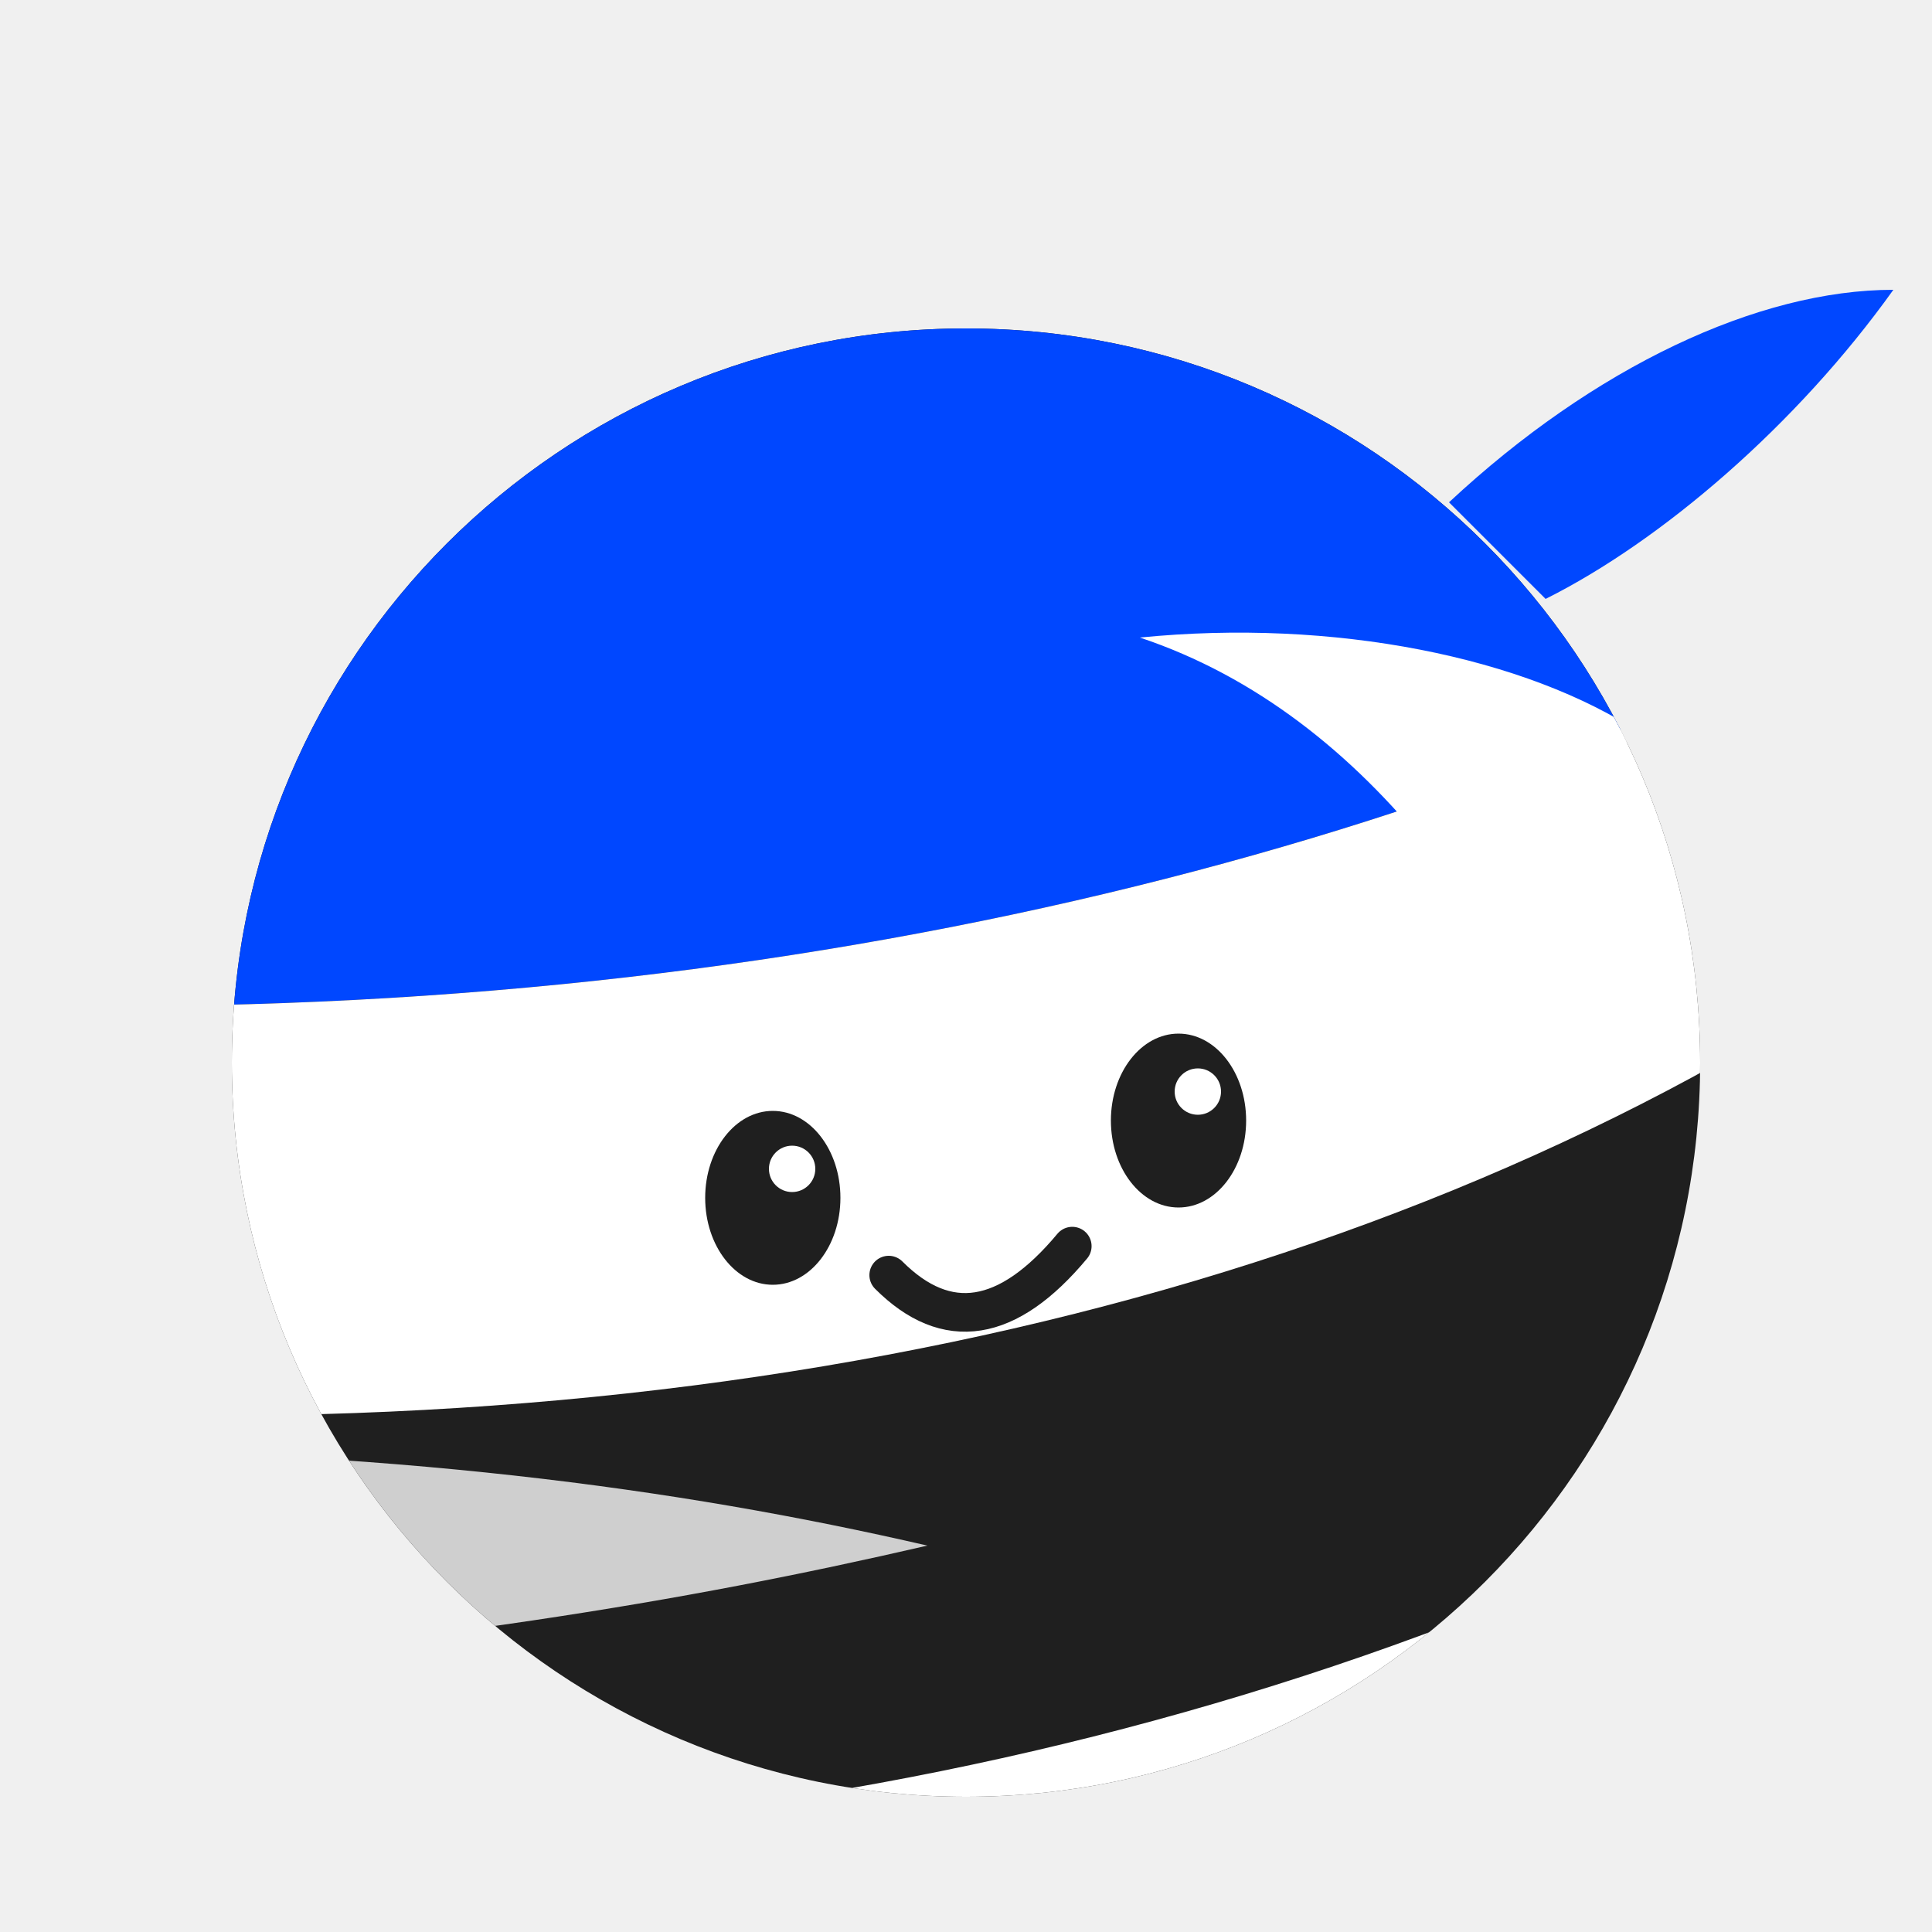
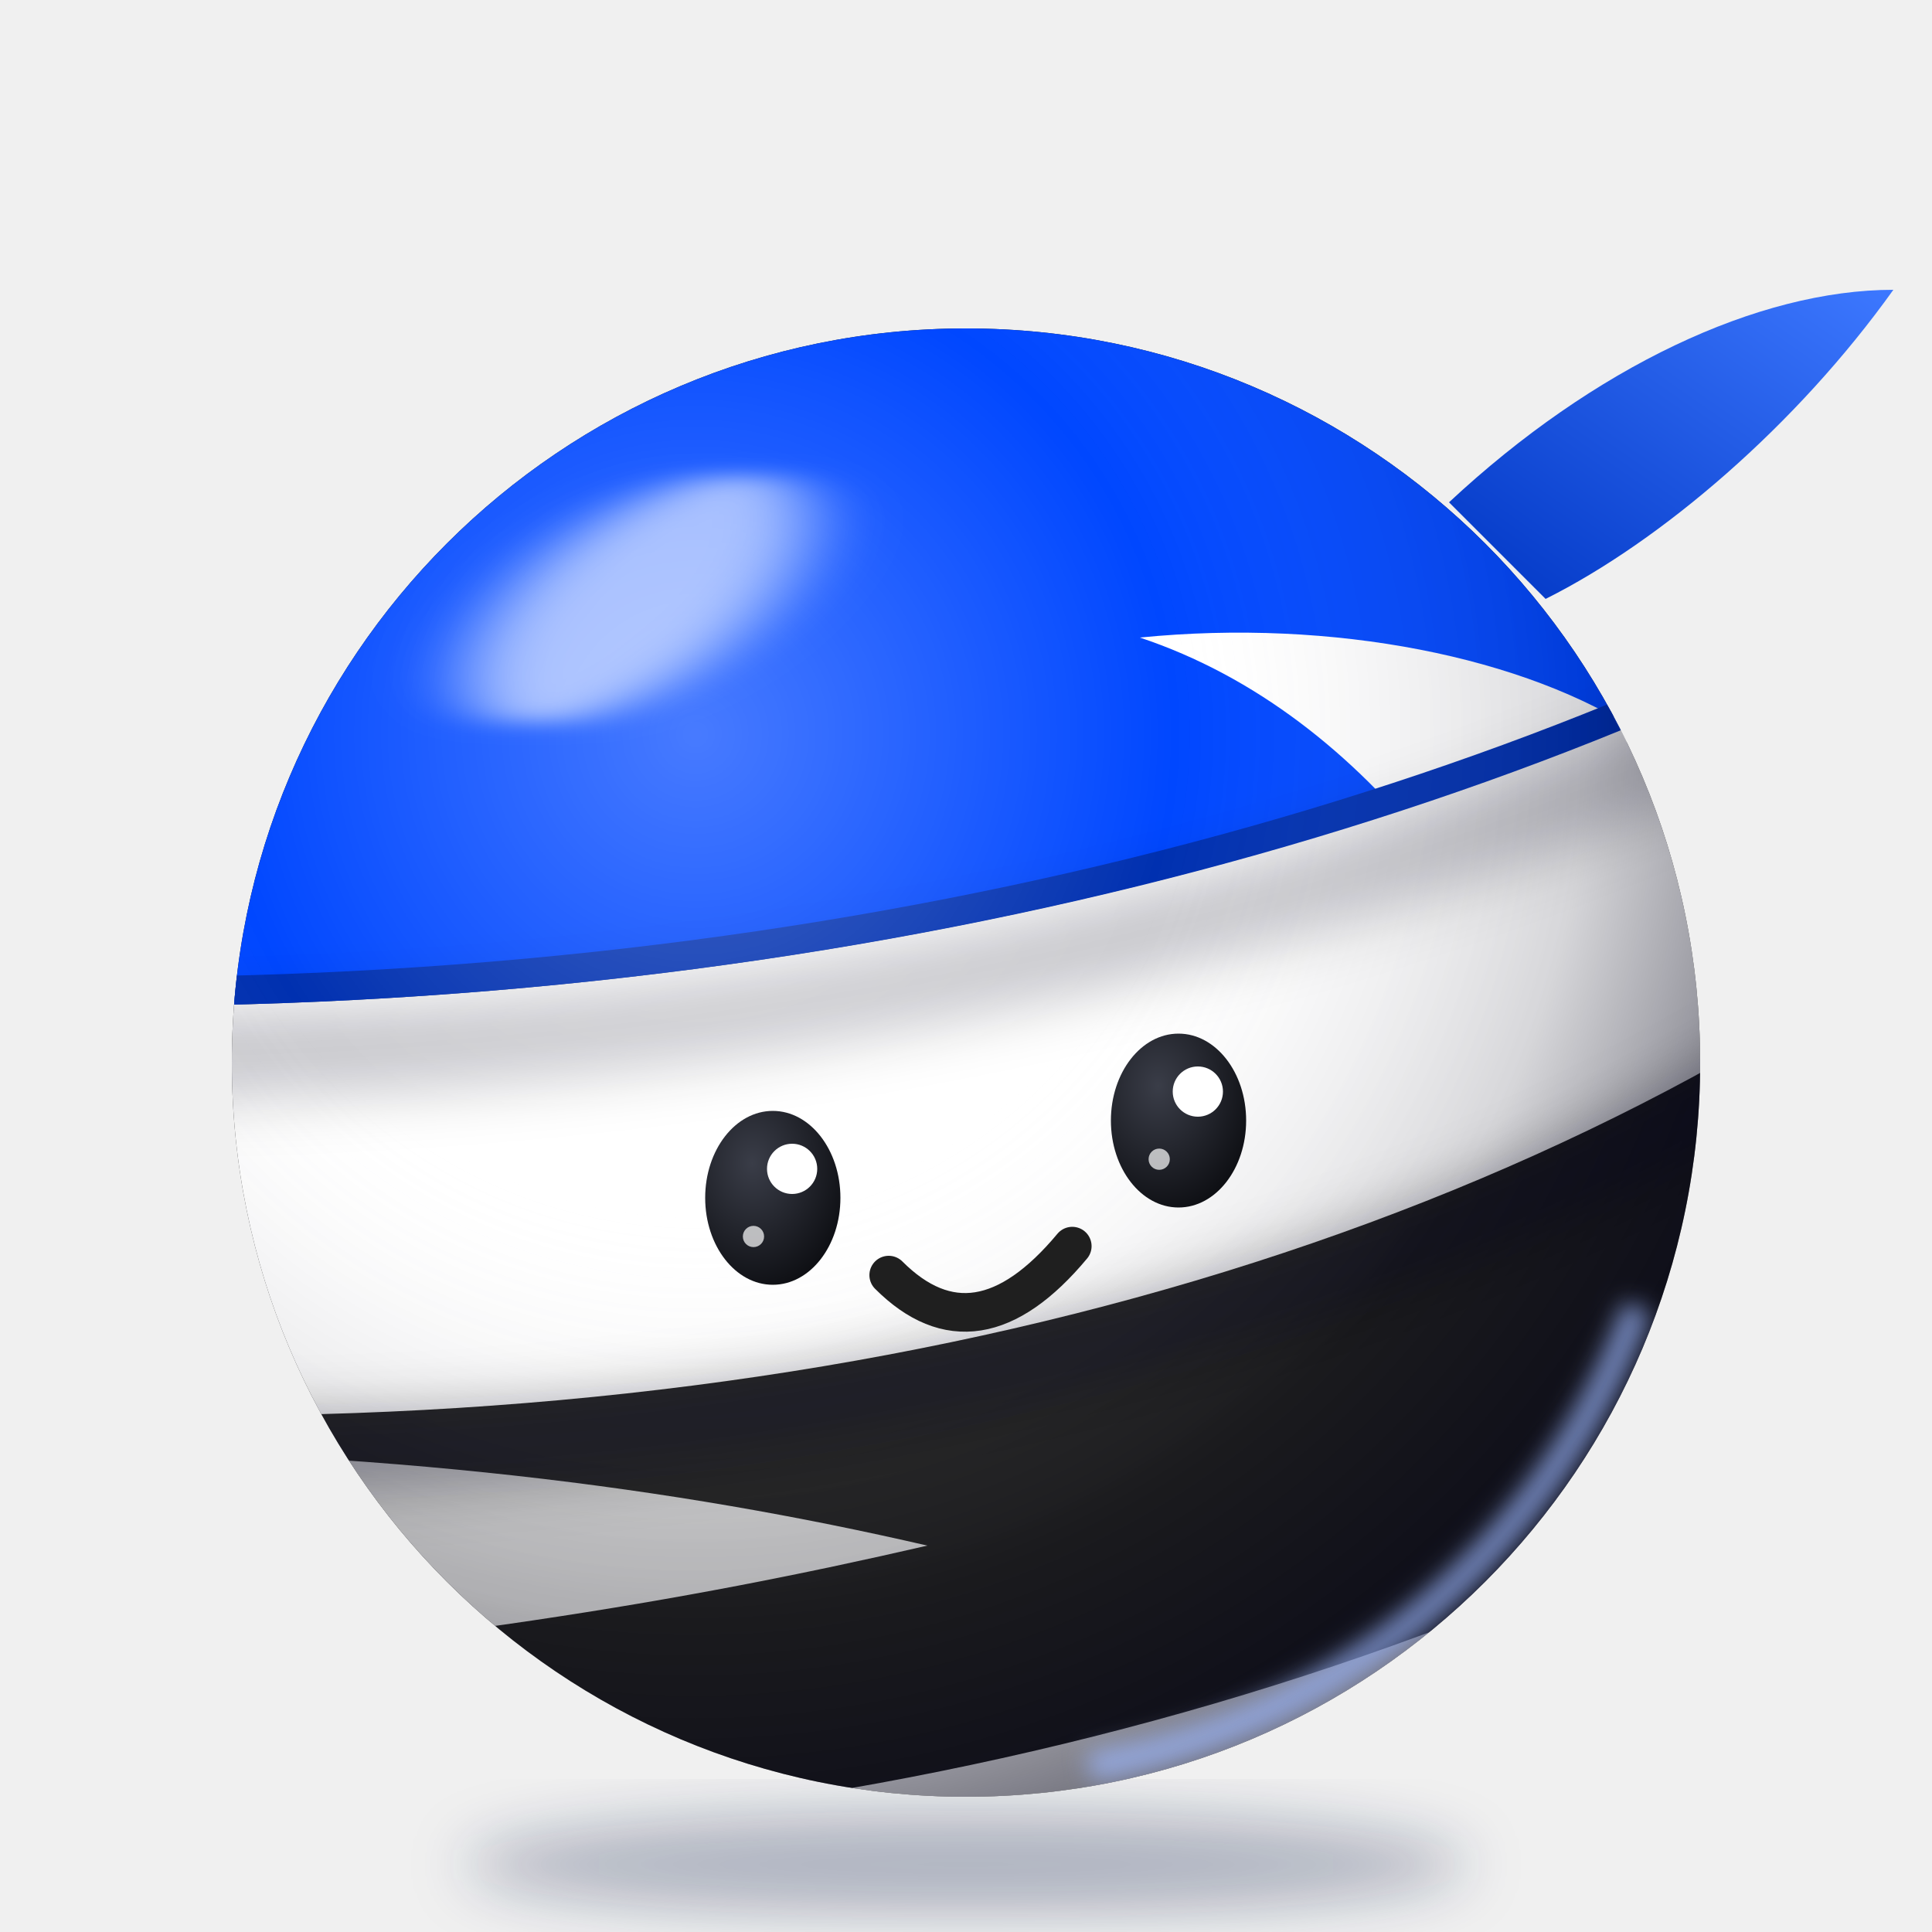
<svg xmlns="http://www.w3.org/2000/svg" viewBox="0 0 200 200" role="img" aria-label="Orbi, the Lingonect mascot (idle)">
  <defs>
    <clipPath id="c-idle">
      <circle cx="100" cy="110" r="76" />
    </clipPath>
+     <radialGradient id="c-idle-shade" gradientUnits="userSpaceOnUse" cx="72" cy="76" r="118">
+       <stop offset="0" stop-color="#FFFFFF" stop-opacity=".28" />
+       <stop offset=".42" stop-color="#FFFFFF" stop-opacity="0" />
+       <stop offset=".78" stop-color="#000014" stop-opacity=".16" />
+       <stop offset="1" stop-color="#000014" stop-opacity=".55" />
+     </radialGradient>
+     <linearGradient id="c-idle-tuft" x1="0" y1="1" x2="1" y2="0">
+       <stop offset="0" stop-color="#0036C4" />
+       <stop offset="1" stop-color="#3D78FF" />
+     </linearGradient>
+     <radialGradient id="c-idle-eye" cx=".35" cy=".3" r=".8">
+       <stop offset="0" stop-color="#3A3D48" />
+       <stop offset="1" stop-color="#0B0C10" />
+     </radialGradient>
+     <filter id="c-idle-b3" x="-30%" y="-30%" width="160%" height="160%">
+       <feGaussianBlur stdDeviation="3" />
+     </filter>
+     <filter id="c-idle-b1" x="-30%" y="-30%" width="160%" height="160%">
+       <feGaussianBlur stdDeviation="1.2" />
+     </filter>
  </defs>
-   <path d="M150 52 C165 38 182 30 196 30 C186 44 172 56 160 62 Z" fill="#0047FF" />
+   <ellipse cx="100" cy="193" rx="52" ry="5.5" fill="#0A1A4A" opacity=".28" filter="url(#c-idle-b3)" />
+   <path d="M150 52 C165 38 182 30 196 30 C186 44 172 56 160 62 Z" fill="url(#c-idle-tuft)" />
  <g clip-path="url(#c-idle)">
    <g class="bands">
      <rect x="0" y="0" width="200" height="200" fill="#1F1F1F" />
      <path d="M0 0 H200 V60 C150 88 80 106 0 104 Z" fill="#0047FF" />
      <path d="M118 66 C138 64 158 68 170 76 C162 80 154 84 148 88 C140 78 130 70 118 66 Z" fill="#FFFFFF" />
      <path d="M0 104 C80 106 150 88 200 60 V96 C150 132 80 150 0 146 Z" fill="#FFFFFF" />
      <path d="M0 150 C40 150 70 154 96 160 C70 166 45 170 0 174 Z" fill="#CFCFCF" />
      <path d="M0 190 C70 194 140 180 200 144 V149 C140 186 70 199 0 196 Z" fill="#FFFFFF" />
+       <path d="M0 104 C80 106 150 88 200 60" transform="translate(0 5)" fill="none" stroke="#000014" stroke-width="9" opacity=".22" filter="url(#c-idle-b3)" />
+       <path d="M0 102.5 C80 104.5 150 86.5 200 58.5" fill="none" stroke="#0030B0" stroke-width="3" />
+       <path d="M0 146 C80 150 150 132 200 96" transform="translate(0 4)" fill="none" stroke="#000014" stroke-width="7" opacity=".35" filter="url(#c-idle-b3)" />
    </g>
+     <rect x="0" y="0" width="200" height="200" fill="url(#c-idle-shade)" />
+     <ellipse cx="66" cy="62" rx="20" ry="9" transform="rotate(-32 66 62)" fill="#FFFFFF" opacity=".6" filter="url(#c-idle-b3)" />
+     <path d="M169.5 135.3 A74 74 0 0 1 112.8 182.9" fill="none" stroke="#9DB8FF" stroke-width="3" opacity=".7" filter="url(#c-idle-b1)" />
  </g>
-   <ellipse cx="80" cy="124" rx="7" ry="9" fill="#1F1F1F" />
-   <circle cx="82" cy="121" r="2.4" fill="#FFFFFF" />
-   <ellipse cx="122" cy="116" rx="7" ry="9" fill="#1F1F1F" />
-   <circle cx="124" cy="113" r="2.4" fill="#FFFFFF" />
+   <ellipse cx="80" cy="124" rx="7" ry="9" fill="url(#c-idle-eye)" />
+   <circle cx="82" cy="121" r="2.6" fill="#FFFFFF" />
+   <circle cx="78" cy="128" r="1.1" fill="#FFFFFF" opacity=".7" />
+   <ellipse cx="122" cy="116" rx="7" ry="9" fill="url(#c-idle-eye)" />
+   <circle cx="124" cy="113" r="2.6" fill="#FFFFFF" />
+   <circle cx="120" cy="120" r="1.1" fill="#FFFFFF" opacity=".7" />
  <path d="M92 132 Q101 141 111 129" fill="none" stroke="#1F1F1F" stroke-width="4" stroke-linecap="round" />
</svg>
